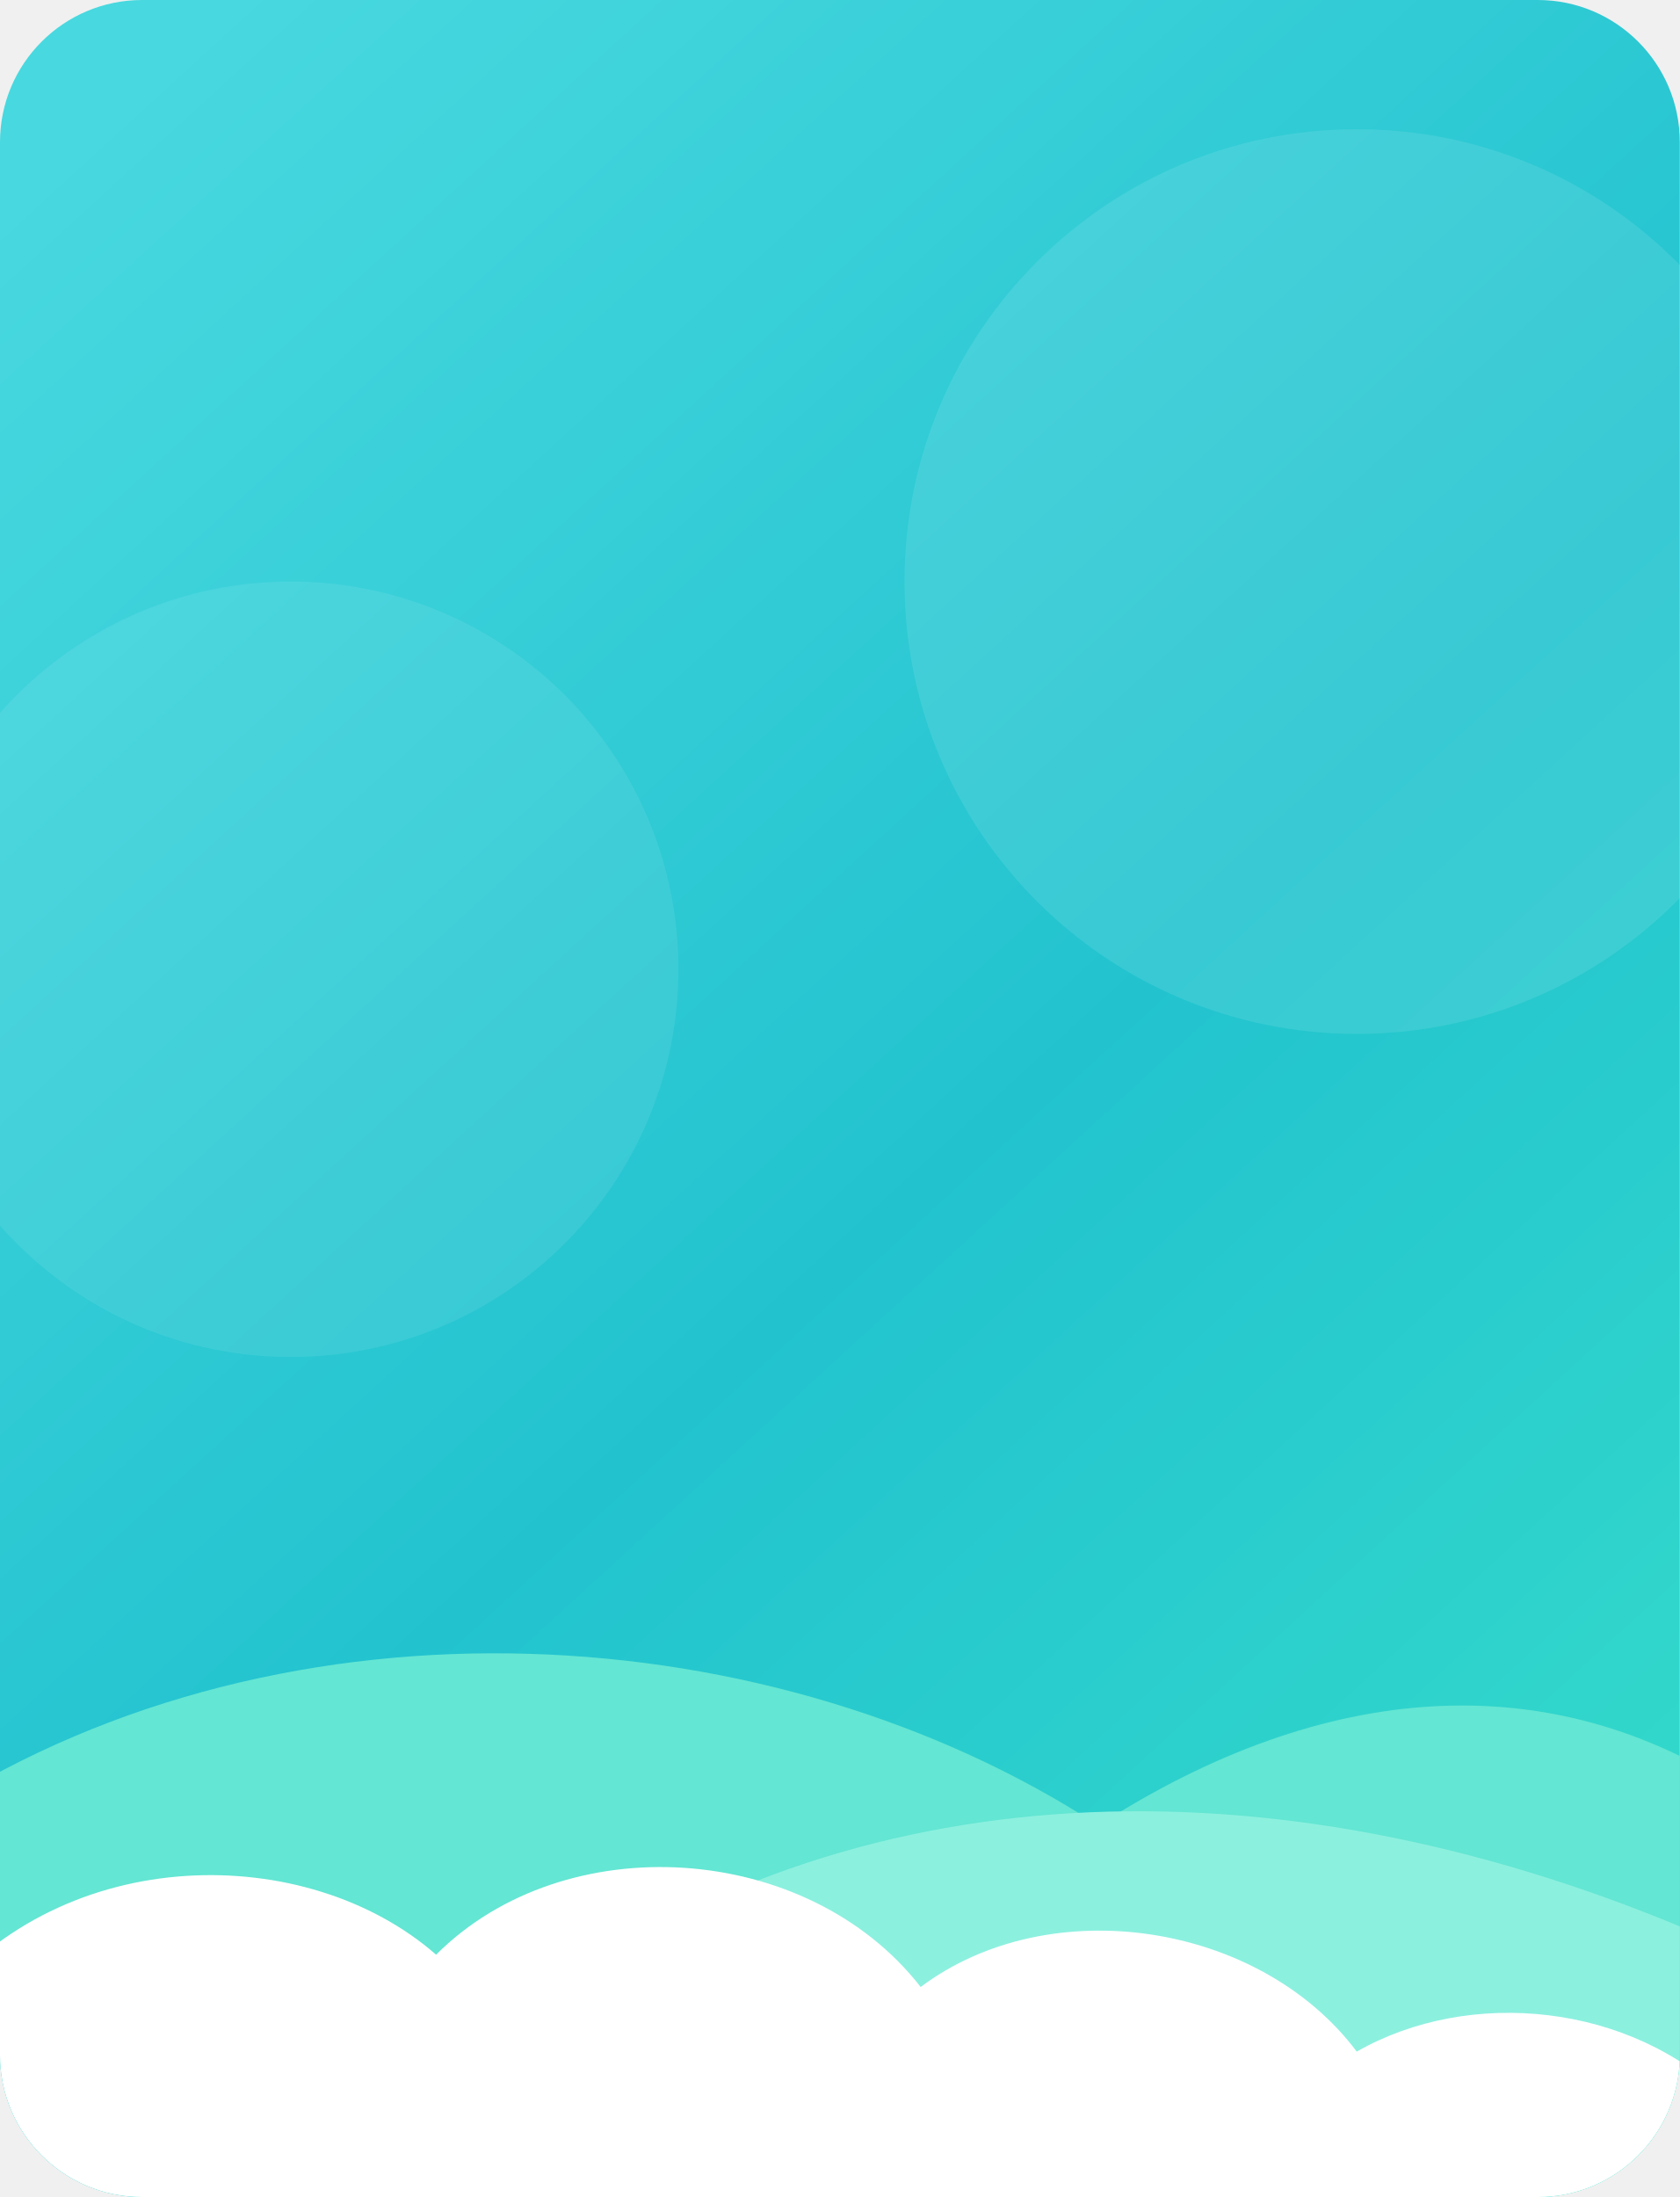
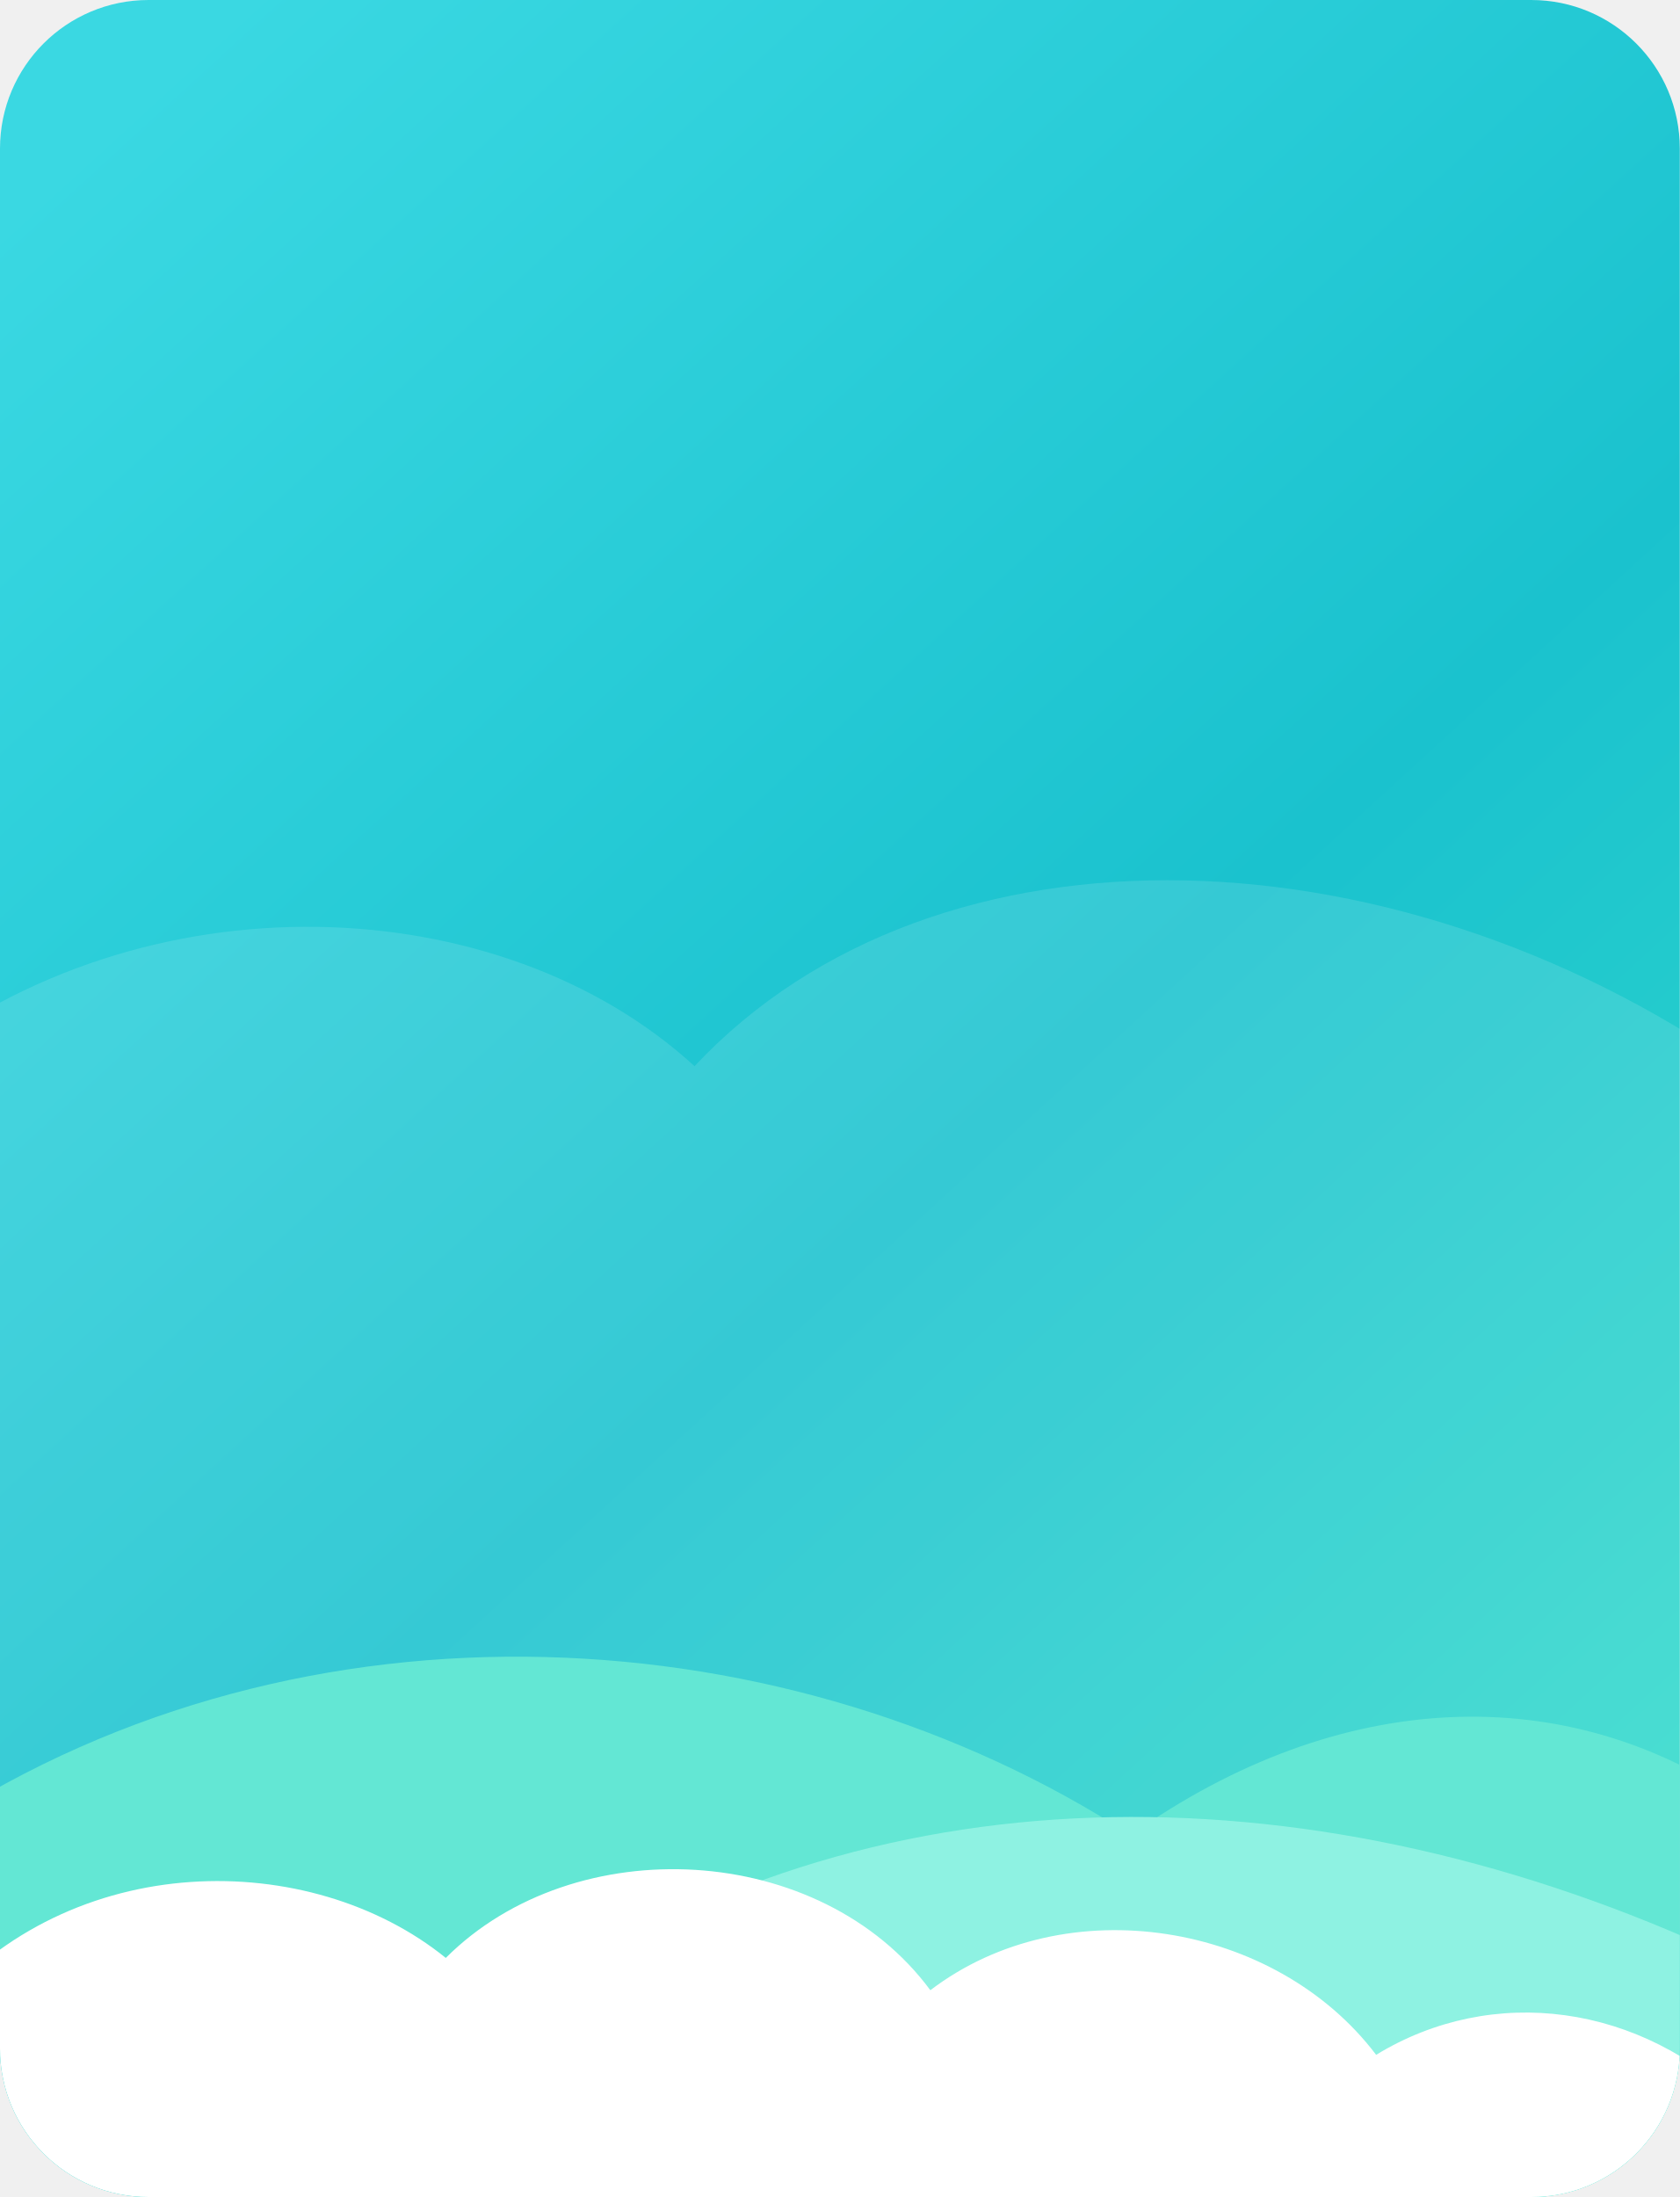
<svg xmlns="http://www.w3.org/2000/svg" viewBox="0 0 520 680" fill="none">
  <defs>
-     <linearGradient id="auth-banner-grad" x1="15%" y1="0%" x2="85%" y2="100%">
-       <stop offset="0%" stop-color="#48D8DF" />
-       <stop offset="55%" stop-color="#22C3CF" />
-       <stop offset="100%" stop-color="#35DBCA" />
+     <linearGradient id="pp-auth-card" x1="15%" y1="0%" x2="85%" y2="100%">
+       <stop offset="0%" stop-color="#3AD8E2" />
+       <stop offset="55%" stop-color="#1AC2CE" />
+       <stop offset="100%" stop-color="#35DCCB" />
    </linearGradient>
-     <clipPath id="auth-banner-clip">
-       <rect x="0" y="0" width="520" height="680" rx="44" />
+     <clipPath id="pp-auth-clip">
+       <rect x="0" y="0" width="520" height="680" rx="46" />
    </clipPath>
  </defs>
-   <g clip-path="url(#auth-banner-clip)">
-     <rect width="520" height="680" fill="url(#auth-banner-grad)" />
-     <circle cx="420" cy="180" r="140" fill="#FFFFFF" opacity="0.1" />
-     <circle cx="90" cy="300" r="120" fill="#FFFFFF" opacity="0.08" />
-     <path d="M-20 560C90 490 240 500 340 565C410 520 480 515 540 555V690H-20V560Z" fill="#63E6D3" />
-     <path d="M180 610C280 545 410 545 540 605V690H180V610Z" fill="#8CF0DF" />
-     <path d="M-20 620C20 570 95 570 135 605C175 565 250 570 285 615C325 585 390 595 420 635C455 615 505 620 535 650V690H-20V620Z" fill="#FFFFFF" />
+   <g clip-path="url(#pp-auth-clip)">
+     <rect width="520" height="680" fill="url(#pp-auth-card)" />
+     <path d="M-30 330C45 270 155 275 215 330C290 250 435 255 545 335V680H-30V330Z" fill="#FFFFFF" opacity="0.12" />
+     <path d="M-20 565C95 490 245 500 350 568C415 522 485 520 540 558V690H-20V565Z" fill="#63E7D4" />
+     <path d="M175 612C280 545 415 548 540 608V690H175V612Z" fill="#8EF2E2" />
+     <path d="M-20 622C22 572 96 572 138 606C178 566 254 570 288 616C330 584 395 595 426 636C462 614 508 620 540 652V690H-20V622Z" fill="#FFFFFF" />
  </g>
</svg>
